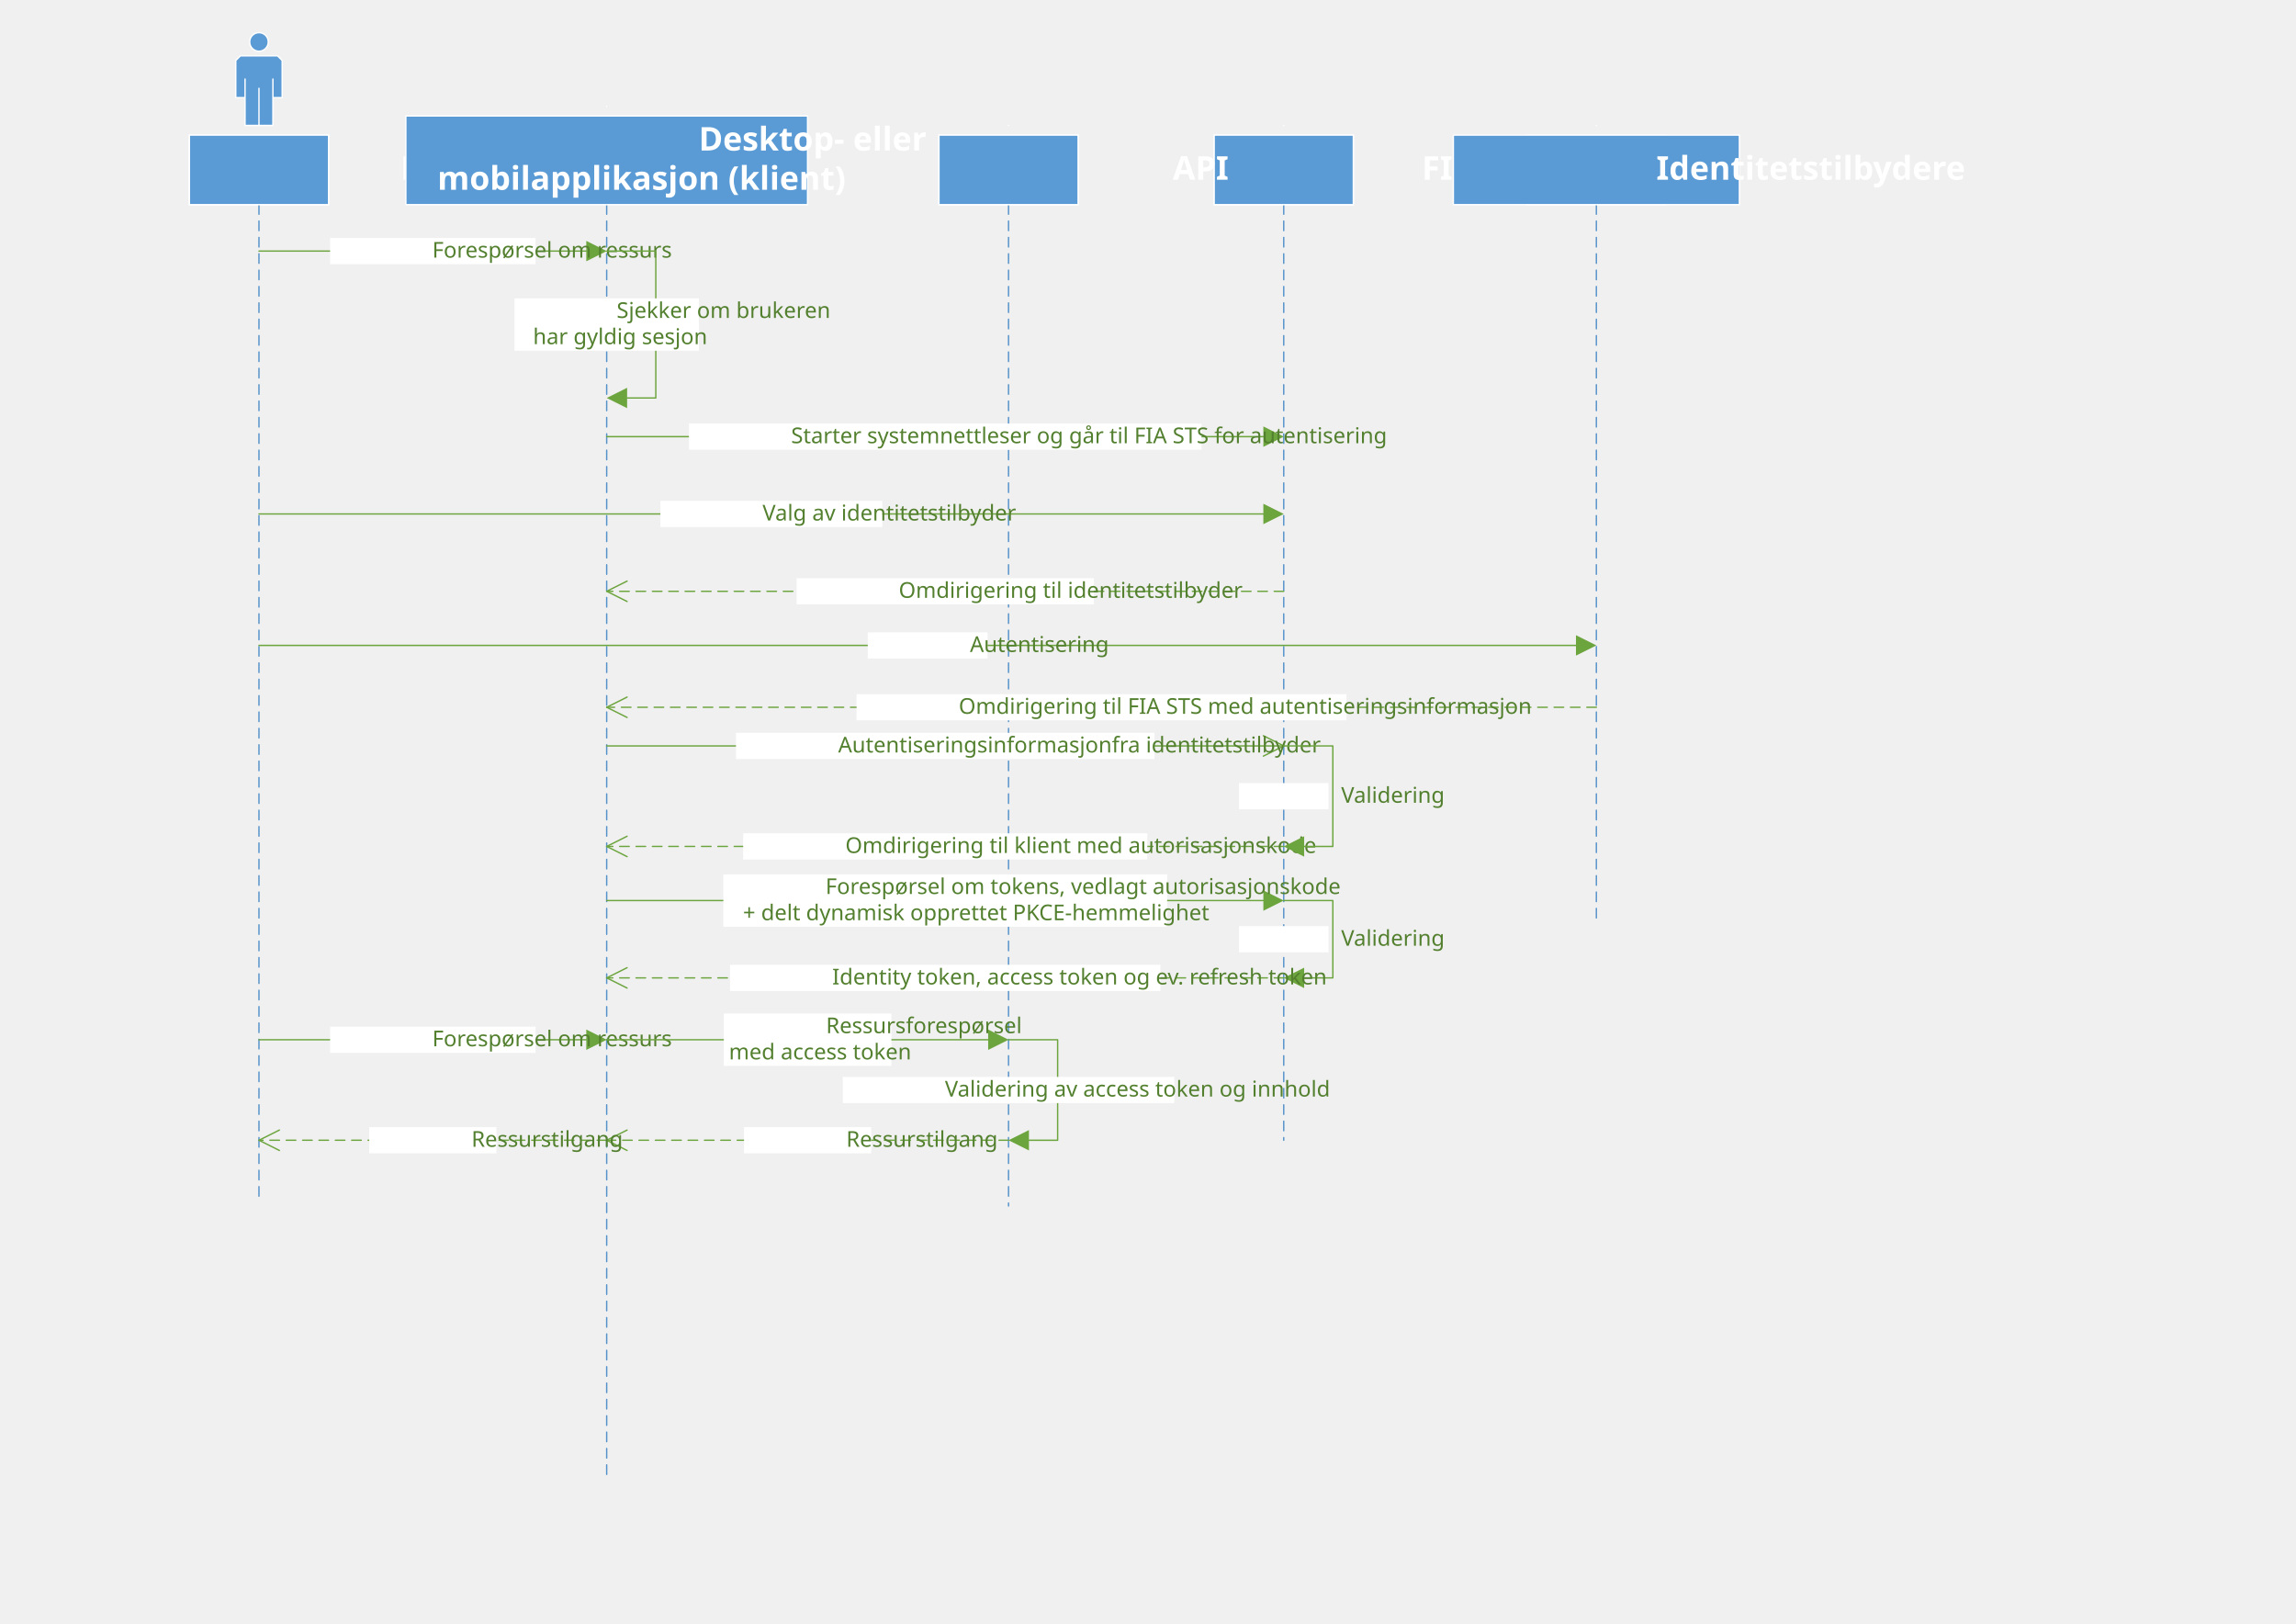
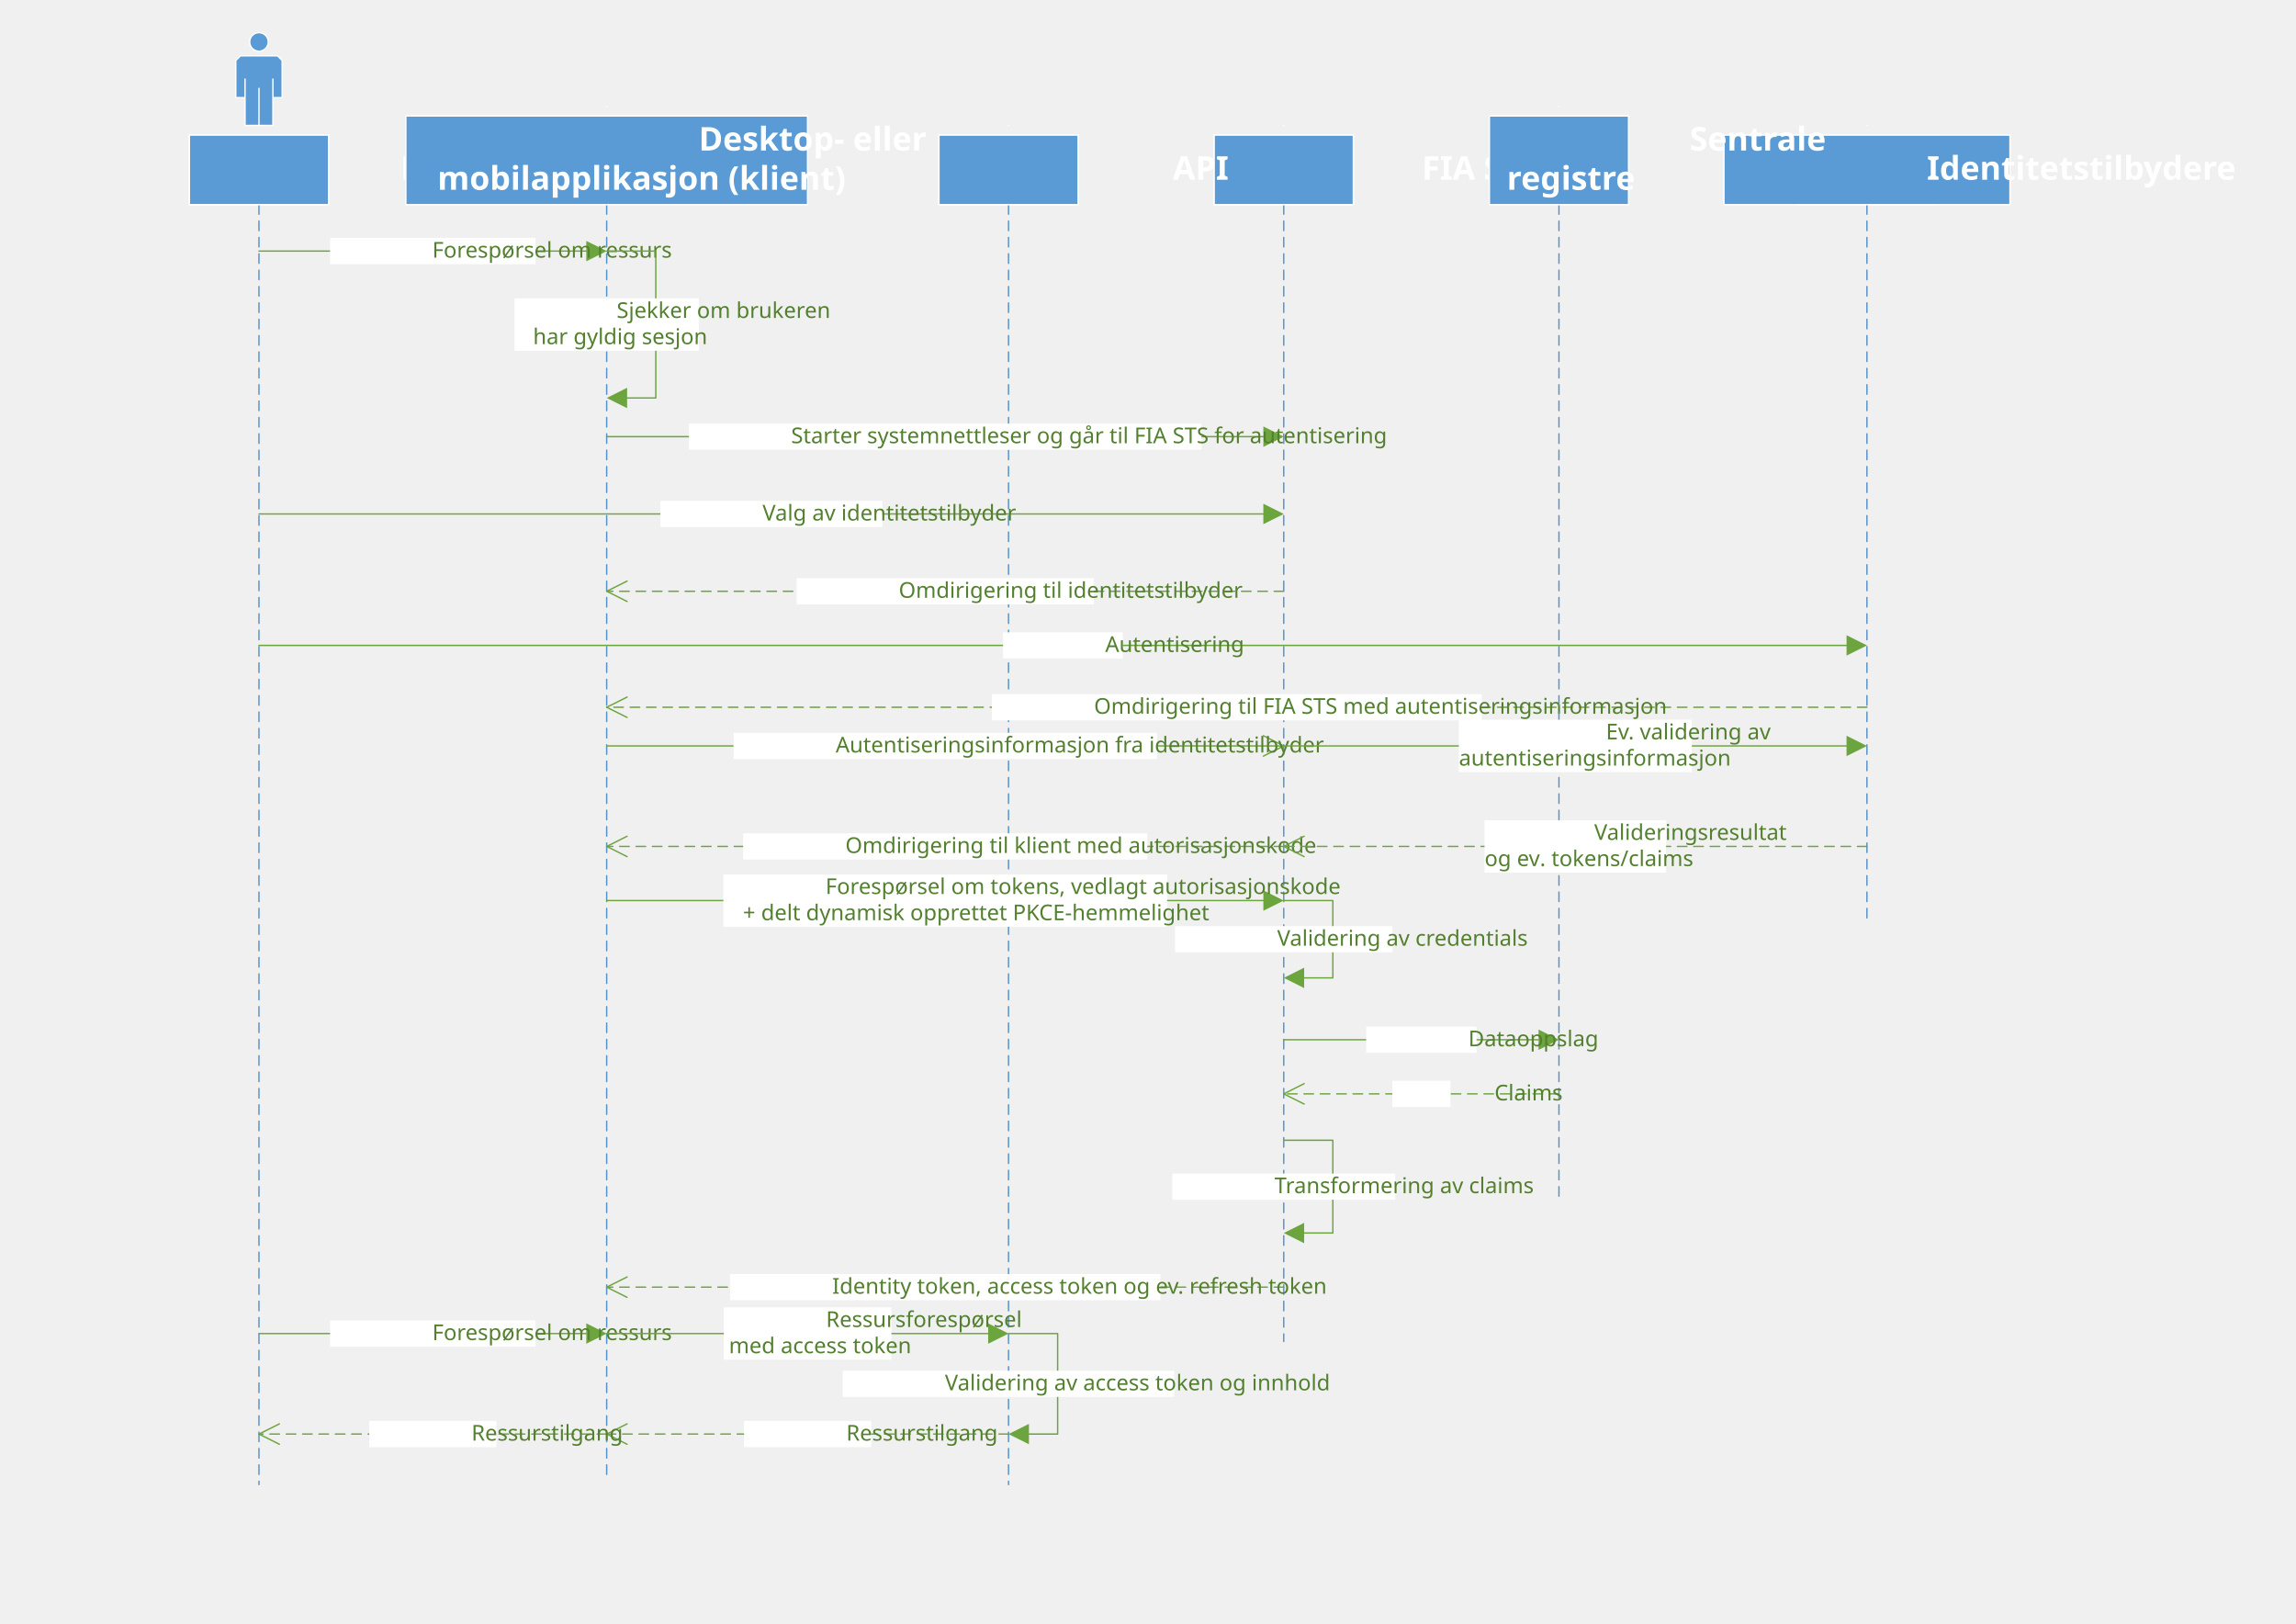
- <svg xmlns="http://www.w3.org/2000/svg" xmlns:ns1="http://schemas.microsoft.com/visio/2003/SVGExtensions/" xmlns:xlink="http://www.w3.org/1999/xlink" width="11.693in" height="8.268in" viewBox="0 0 841.89 595.276" xml:space="preserve" color-interpolation-filters="sRGB" class="st12">
+ <svg xmlns="http://www.w3.org/2000/svg" xmlns:ns1="http://schemas.microsoft.com/visio/2003/SVGExtensions/" xmlns:xlink="http://www.w3.org/1999/xlink" width="11.693in" height="8.268in" viewBox="0 0 841.89 595.276" xml:space="preserve" color-interpolation-filters="sRGB" class="st11">
  <ns1:documentProperties ns1:langID="1033" ns1:metric="true" ns1:viewMarkup="false">
    <ns1:userDefs>
      <ns1:ud ns1:nameU="msvNoAutoConnect" ns1:prompt="" ns1:val="VT0(1):26" />
    </ns1:userDefs>
  </ns1:documentProperties>
  <style type="text/css">
	
		.st1 {fill:#5b9bd5;stroke:#ffffff;stroke-linecap:round;stroke-linejoin:round;stroke-width:0.5}
		.st2 {stroke:#5592c9;stroke-dasharray:3.5,2.5;stroke-linecap:round;stroke-linejoin:round;stroke-width:0.5}
		.st3 {fill:#ffffff;font-family:Calibri;font-size:1em;font-weight:bold}
		.st4 {font-size:1em}
		.st5 {marker-end:url(#mrkr4-59);stroke:#6ca43d;stroke-linecap:round;stroke-linejoin:round;stroke-width:0.5}
		.st6 {fill:#6ca43d;fill-opacity:1;stroke:#6ca43d;stroke-opacity:1;stroke-width:0.134}
		.st7 {fill:#ffffff;stroke:none;stroke-linecap:butt;stroke-width:7.2}
		.st8 {fill:#53802e;font-family:Calibri;font-size:0.667em}
		.st9 {marker-end:url(#mrkr3-95);stroke:#6ca43d;stroke-dasharray:3.5,2.5;stroke-linecap:round;stroke-linejoin:round;stroke-width:0.5}
- 		.st10 {fill:#ffffff;stroke:none;stroke-linecap:butt}
- 		.st11 {marker-end:url(#mrkr3-95);stroke:#6ca43d;stroke-linecap:round;stroke-linejoin:round;stroke-width:0.5}
- 		.st12 {fill:none;fill-rule:evenodd;font-size:12px;overflow:visible;stroke-linecap:square;stroke-miterlimit:3}
+ 		.st10 {marker-end:url(#mrkr3-95);stroke:#6ca43d;stroke-linecap:round;stroke-linejoin:round;stroke-width:0.5}
+ 		.st11 {fill:none;fill-rule:evenodd;font-size:12px;overflow:visible;stroke-linecap:square;stroke-miterlimit:3}
	
	</style>
  <defs id="Markers">
    <g id="lend4">
      <path d="M 2 1 L 0 0 L 2 -1 L 2 1 " style="stroke:none" />
    </g>
    <marker id="mrkr4-59" class="st6" ns1:arrowType="4" ns1:arrowSize="3" ns1:setback="14.96" refX="-14.96" orient="auto" markerUnits="strokeWidth" overflow="visible">
      <use xlink:href="#lend4" transform="scale(-7.48,-7.48) " />
    </marker>
    <g id="lend3">
      <path d="M 2 1 L 0 0 L 2 -1 " style="stroke-linecap:round;stroke-linejoin:round;fill:none" />
    </g>
    <marker id="mrkr3-95" class="st6" ns1:arrowType="3" ns1:arrowSize="3" orient="auto" markerUnits="strokeWidth" overflow="visible">
      <use xlink:href="#lend3" transform="scale(-7.48,-7.48) " />
    </marker>
  </defs>
  <g ns1:mID="0" ns1:index="1" ns1:groupContext="foregroundPage">
    <ns1:userDefs>
      <ns1:ud ns1:nameU="msvThemeOrder" ns1:val="VT0(0):26" />
    </ns1:userDefs>
    <ns1:pageProperties ns1:drawingScale="0.0393701" ns1:pageScale="0.0393701" ns1:drawingUnits="24" ns1:shadowOffsetX="8.50394" ns1:shadowOffsetY="-8.50394" />
    <ns1:layer ns1:name="Connector" ns1:index="0" />
    <g id="group59-1" transform="translate(69.4488,-520.243)" ns1:mID="59" ns1:groupContext="group">
      <ns1:userDefs>
        <ns1:ud ns1:nameU="visVersion" ns1:prompt="" ns1:val="VT0(15):26" />
        <ns1:ud ns1:nameU="ShowActor" ns1:prompt="" ns1:val="VT0(1):5" />
        <ns1:ud ns1:nameU="ShowDestruction" ns1:prompt="" ns1:val="VT0(0):5" />
      </ns1:userDefs>
      <g id="shape60-2" ns1:mID="60" ns1:groupContext="shape">
        <rect x="0" y="569.764" width="51.024" height="25.512" class="st1" />
      </g>
      <g id="shape61-4" ns1:mID="61" ns1:groupContext="shape" transform="translate(17.0079,-29.0551)">
        <path d="M3.4 595.28 L3.4 578.27 L3.4 585.07 L0 585.07 L0 571.46 L1.7 569.76 L15.31 569.76 L17.01 571.46 L17.01 585.07         L13.61 585.07 L13.61 578.27 L13.61 595.28 L8.5 595.28 L8.5 581.67 L8.5 595.28 L3.4 595.28 ZM11.91 564.66         A3.402 3.402 -180 1 0 5.1 564.66 A3.402 3.402 -180 1 0 11.91 564.66 Z" class="st1" />
      </g>
-       <g id="shape62-6" ns1:mID="62" ns1:groupContext="shape" transform="translate(17.0079,381.584)">
+       <g id="shape62-6" ns1:mID="62" ns1:groupContext="shape" transform="translate(17.0079,486.835)">
				</g>
      <g id="shape63-8" ns1:mID="63" ns1:groupContext="shape" transform="translate(620.787,595.276) rotate(90)">
-         <path d="M0 595.28 L363.97 595.28" class="st2" />
+         <path d="M0 595.28 L469.22 595.28" class="st2" />
      </g>
      <g id="shape59-11" ns1:mID="59" ns1:groupContext="groupContent">
        <ns1:textBlock ns1:margins="rect(4,4,4,4)" ns1:tabSpace="42.5197" />
        <ns1:textRect cx="25.512" cy="582.52" width="51.03" height="25.512" />
        <rect x="0" y="569.764" width="51.024" height="25.512" class="st1" />
        <text x="8.76" y="586.12" class="st3" ns1:langID="1044">
          <ns1:paragraph ns1:horizAlign="1" />
          <ns1:tabList />Bruker</text>
      </g>
    </g>
    <g id="group64-14" transform="translate(148.819,-520.243)" ns1:mID="64" ns1:groupContext="group">
      <ns1:userDefs>
        <ns1:ud ns1:nameU="visVersion" ns1:prompt="" ns1:val="VT0(15):26" />
        <ns1:ud ns1:nameU="ShowActor" ns1:prompt="" ns1:val="VT0(0):5" />
        <ns1:ud ns1:nameU="ShowDestruction" ns1:prompt="" ns1:val="VT0(0):5" />
      </ns1:userDefs>
      <g id="shape65-15" ns1:mID="65" ns1:groupContext="shape" transform="translate(48.133,-3.50057)">
        <rect x="0" y="569.764" width="51.024" height="25.512" class="st1" />
      </g>
      <g id="shape66-17" ns1:mID="66" ns1:groupContext="shape" transform="translate(65.1409,-36.0563)">
        <path d="M8.5 595.28 a0 0 0 1 1 0 0 a0 0 0 1 1 0 0 Z" class="st1" />
      </g>
      <g id="shape67-19" ns1:mID="67" ns1:groupContext="shape" transform="translate(49.0966,487.941)">
				</g>
      <g id="shape68-21" ns1:mID="68" ns1:groupContext="shape" transform="translate(668.92,595.276) rotate(90)">
        <path d="M0 595.28 L467.83 595.28" class="st2" />
      </g>
      <g id="shape64-24" ns1:mID="64" ns1:groupContext="groupContent">
        <ns1:textBlock ns1:margins="rect(4,4,4,4)" ns1:tabSpace="42.5197" />
        <ns1:textRect cx="73.645" cy="579.019" width="147.29" height="32.513" />
        <rect x="0" y="562.763" width="147.29" height="32.513" class="st1" />
        <text x="38.73" y="575.42" class="st3" ns1:langID="1044">
          <ns1:paragraph ns1:horizAlign="1" />
          <ns1:tabList />Desktop- eller <tspan x="11.57" dy="1.2em" class="st4">mobilapplikasjon </tspan>(klient)</text>
      </g>
    </g>
    <g id="group69-28" transform="translate(445.211,-520.243)" ns1:mID="69" ns1:groupContext="group">
      <ns1:userDefs>
        <ns1:ud ns1:nameU="visVersion" ns1:prompt="" ns1:val="VT0(15):26" />
        <ns1:ud ns1:nameU="ShowActor" ns1:prompt="" ns1:val="VT0(0):5" />
        <ns1:ud ns1:nameU="ShowDestruction" ns1:prompt="" ns1:val="VT0(0):5" />
      </ns1:userDefs>
      <g id="shape70-29" ns1:mID="70" ns1:groupContext="shape">
        <rect x="0" y="569.764" width="51.024" height="25.512" class="st1" />
      </g>
      <g id="shape71-31" ns1:mID="71" ns1:groupContext="shape" transform="translate(17.0079,-29.0551)">
        <path d="M8.5 595.28 a0 0 0 1 1 0 0 a0 0 0 1 1 0 0 Z" class="st1" />
      </g>
-       <g id="shape72-33" ns1:mID="72" ns1:groupContext="shape" transform="translate(17.0079,360.607)">
+       <g id="shape72-33" ns1:mID="72" ns1:groupContext="shape" transform="translate(17.0079,434.394)">
				</g>
      <g id="shape73-35" ns1:mID="73" ns1:groupContext="shape" transform="translate(620.787,595.276) rotate(90)">
-         <path d="M0 595.28 L342.99 595.28" class="st2" />
+         <path d="M0 595.28 L416.78 595.28" class="st2" />
      </g>
      <g id="shape69-38" ns1:mID="69" ns1:groupContext="groupContent">
        <ns1:textBlock ns1:margins="rect(4,4,4,4)" ns1:tabSpace="42.5197" />
        <ns1:textRect cx="25.512" cy="582.52" width="51.03" height="25.512" />
        <rect x="0" y="569.764" width="51.024" height="25.512" class="st1" />
        <text x="7.52" y="586.12" class="st3" ns1:langID="1044">
          <ns1:paragraph ns1:horizAlign="1" />
          <ns1:tabList />FIA STS</text>
      </g>
    </g>
-     <g id="group74-41" transform="translate(532.913,-520.243)" ns1:mID="74" ns1:groupContext="group">
+     <g id="group74-41" transform="translate(632.126,-520.243)" ns1:mID="74" ns1:groupContext="group">
      <ns1:userDefs>
        <ns1:ud ns1:nameU="visVersion" ns1:prompt="" ns1:val="VT0(15):26" />
        <ns1:ud ns1:nameU="ShowActor" ns1:prompt="" ns1:val="VT0(0):5" />
        <ns1:ud ns1:nameU="ShowDestruction" ns1:prompt="" ns1:val="VT0(0):5" />
      </ns1:userDefs>
-       <g id="shape75-42" ns1:mID="75" ns1:groupContext="shape" transform="translate(26.9291,1.13687E-013)">
+       <g id="shape75-42" ns1:mID="75" ns1:groupContext="shape" transform="translate(26.9291,0)">
        <rect x="0" y="569.764" width="51.024" height="25.512" class="st1" />
      </g>
      <g id="shape76-44" ns1:mID="76" ns1:groupContext="shape" transform="translate(43.937,-29.0551)">
        <path d="M8.5 595.28 a0 0 0 1 1 0 0 a0 0 0 1 1 0 0 Z" class="st1" />
      </g>
      <g id="shape77-46" ns1:mID="77" ns1:groupContext="shape" transform="translate(34.9606,280.103)">
				</g>
      <g id="shape78-48" ns1:mID="78" ns1:groupContext="shape" transform="translate(647.717,595.276) rotate(90)">
        <path d="M0 595.28 L262.49 595.28" class="st2" />
      </g>
      <g id="shape74-51" ns1:mID="74" ns1:groupContext="groupContent">
        <ns1:textBlock ns1:margins="rect(4,4,4,4)" ns1:tabSpace="42.5197" />
        <ns1:textRect cx="52.441" cy="582.52" width="104.89" height="25.512" />
        <rect x="0" y="569.764" width="104.882" height="25.512" class="st1" />
        <text x="5.77" y="586.12" class="st3" ns1:langID="1044">
          <ns1:paragraph ns1:horizAlign="1" />
          <ns1:tabList />Identitetstilbydere</text>
      </g>
    </g>
    <g id="shape79-54" ns1:mID="79" ns1:groupContext="shape" ns1:layerMember="0" transform="translate(94.9606,-496.148)">
      <ns1:userDefs>
        <ns1:ud ns1:nameU="IsReturn" ns1:prompt="" ns1:val="VT0(0):5" />
        <ns1:ud ns1:nameU="IsAsync" ns1:prompt="" ns1:val="VT0(0):26" />
        <ns1:ud ns1:nameU="IsSelfMessage" ns1:prompt="" ns1:val="VT0(0):5" />
        <ns1:ud ns1:nameU="visVersion" ns1:prompt="" ns1:val="VT0(15):26" />
      </ns1:userDefs>
      <ns1:textBlock ns1:margins="rect(4,4,4,4)" ns1:tabSpace="42.5197" />
      <ns1:textRect cx="63.752" cy="588.189" width="85.16" height="17.604" />
      <path d="M0 588.19 L120.02 588.19" class="st5" />
      <rect ns1:rectContext="textBkgnd" x="26.082" y="583.389" width="75.34" height="9.6" class="st7" />
      <text x="26.08" y="590.59" class="st8" ns1:langID="1044">
        <ns1:paragraph ns1:horizAlign="1" />
        <ns1:tabList />Forespørsel om ressurs</text>
    </g>
    <g id="group80-62" transform="translate(344.298,-520.243)" ns1:mID="80" ns1:groupContext="group">
      <ns1:userDefs>
        <ns1:ud ns1:nameU="visVersion" ns1:prompt="" ns1:val="VT0(15):26" />
        <ns1:ud ns1:nameU="ShowActor" ns1:prompt="" ns1:val="VT0(0):5" />
        <ns1:ud ns1:nameU="ShowDestruction" ns1:prompt="" ns1:val="VT0(0):5" />
      </ns1:userDefs>
      <g id="shape81-63" ns1:mID="81" ns1:groupContext="shape">
        <rect x="0" y="569.764" width="51.024" height="25.512" class="st1" />
      </g>
      <g id="shape82-65" ns1:mID="82" ns1:groupContext="shape" transform="translate(17.0079,-29.0551)">
        <path d="M8.5 595.28 a0 0 0 1 1 0 0 a0 0 0 1 1 0 0 Z" class="st1" />
      </g>
-       <g id="shape83-67" ns1:mID="83" ns1:groupContext="shape" transform="translate(17.0079,384.702)">
+       <g id="shape83-67" ns1:mID="83" ns1:groupContext="shape" transform="translate(17.0079,486.835)">
				</g>
      <g id="shape84-69" ns1:mID="84" ns1:groupContext="shape" transform="translate(620.787,595.276) rotate(90)">
-         <path d="M0 595.28 L367.09 595.28" class="st2" />
+         <path d="M0 595.28 L469.22 595.28" class="st2" />
      </g>
      <g id="shape80-72" ns1:mID="80" ns1:groupContext="groupContent">
        <ns1:textBlock ns1:margins="rect(4,4,4,4)" ns1:tabSpace="42.5197" />
        <ns1:textRect cx="25.512" cy="582.52" width="51.03" height="25.512" />
        <rect x="0" y="569.764" width="51.024" height="25.512" class="st1" />
        <text x="17.08" y="586.12" class="st3" ns1:langID="1044">
          <ns1:paragraph ns1:horizAlign="1" />
          <ns1:tabList />API</text>
      </g>
    </g>
    <g id="shape85-75" ns1:mID="85" ns1:groupContext="shape" ns1:layerMember="0" transform="translate(215.377,-503.235)">
      <ns1:userDefs>
        <ns1:ud ns1:nameU="IsReturn" ns1:prompt="" ns1:val="VT0(0):5" />
        <ns1:ud ns1:nameU="IsAsync" ns1:prompt="" ns1:val="VT0(0):26" />
        <ns1:ud ns1:nameU="IsSelfMessage" ns1:prompt="" ns1:val="VT0(1):5" />
        <ns1:ud ns1:nameU="visVersion" ns1:prompt="" ns1:val="VT0(15):26" />
      </ns1:userDefs>
      <ns1:textBlock ns1:margins="rect(4,4,4,4)" ns1:tabSpace="42.5197" />
      <ns1:textRect cx="7.087" cy="622.205" width="77.44" height="27.203" />
      <path d="M7.09 595.28 L25.09 595.28 L25.09 649.13 L14.57 649.13" class="st5" />
      <rect ns1:rectContext="textBkgnd" x="-26.726" y="612.605" width="67.625" height="19.2" class="st7" />
      <text x="-26.73" y="619.8" class="st8" ns1:langID="1044">
        <ns1:paragraph ns1:horizAlign="1" />
        <ns1:tabList />Sjekker om brukeren<ns1:newlineChar />
        <tspan x="-19.93" dy="1.2em" class="st4">har gyldig sesjon</tspan>
      </text>
    </g>
    <g id="shape87-83" ns1:mID="87" ns1:groupContext="shape" ns1:layerMember="0" transform="translate(94.9606,-399.771)">
      <ns1:userDefs>
        <ns1:ud ns1:nameU="IsReturn" ns1:prompt="" ns1:val="VT0(0):5" />
        <ns1:ud ns1:nameU="IsAsync" ns1:prompt="" ns1:val="VT0(0):26" />
        <ns1:ud ns1:nameU="IsSelfMessage" ns1:prompt="" ns1:val="VT0(0):5" />
        <ns1:ud ns1:nameU="visVersion" ns1:prompt="" ns1:val="VT0(15):26" />
      </ns1:userDefs>
      <ns1:textBlock ns1:margins="rect(4,4,4,4)" ns1:tabSpace="42.5197" />
      <ns1:textRect cx="187.881" cy="588.189" width="91.21" height="17.604" />
      <path d="M0 588.19 L368.28 588.19" class="st5" />
      <rect ns1:rectContext="textBkgnd" x="147.187" y="583.389" width="81.389" height="9.6" class="st7" />
      <text x="147.19" y="590.59" class="st8" ns1:langID="1044">
        <ns1:paragraph ns1:horizAlign="1" />
        <ns1:tabList />Valg av identitetstilbyder</text>
    </g>
-     <g id="shape88-90" ns1:mID="88" ns1:groupContext="shape" ns1:layerMember="0" transform="translate(470.723,-371.424)">
-       <ns1:userDefs>
-         <ns1:ud ns1:nameU="IsReturn" ns1:prompt="" ns1:val="VT0(1):5" />
-         <ns1:ud ns1:nameU="IsAsync" ns1:prompt="" ns1:val="VT0(0):26" />
-         <ns1:ud ns1:nameU="IsSelfMessage" ns1:prompt="" ns1:val="VT0(0):5" />
-         <ns1:ud ns1:nameU="visVersion" ns1:prompt="" ns1:val="VT0(15):26" />
-       </ns1:userDefs>
-       <ns1:textBlock ns1:margins="rect(4,4,4,4)" ns1:tabSpace="42.5197" />
-       <ns1:textRect cx="-124.13" cy="588.189" width="118.83" height="17.604" />
-       <path d="M0 588.19 L-248.26 588.19" class="st9" />
-       <rect ns1:rectContext="textBkgnd" x="-178.636" y="583.389" width="109.013" height="9.6" class="st10" />
-       <text x="-178.64" y="590.59" class="st8" ns1:langID="1044">
+     <g id="shape88-90" ns1:mID="88" ns1:groupContext="shape" ns1:layerMember="0" transform="translate(470.723,-385.597)">
+       <ns1:userDefs>
+         <ns1:ud ns1:nameU="IsReturn" ns1:prompt="" ns1:val="VT0(1):5" />
+         <ns1:ud ns1:nameU="IsAsync" ns1:prompt="" ns1:val="VT0(0):26" />
+         <ns1:ud ns1:nameU="IsSelfMessage" ns1:prompt="" ns1:val="VT0(0):5" />
+         <ns1:ud ns1:nameU="visVersion" ns1:prompt="" ns1:val="VT0(15):26" />
+       </ns1:userDefs>
+       <ns1:textBlock ns1:margins="rect(4,4,4,4)" ns1:tabSpace="42.5197" />
+       <ns1:textRect cx="-124.13" cy="602.362" width="118.83" height="17.604" />
+       <path d="M0 602.36 L-248.26 602.36" class="st9" />
+       <rect ns1:rectContext="textBkgnd" x="-178.636" y="597.562" width="109.013" height="9.6" class="st7" />
+       <text x="-178.64" y="604.76" class="st8" ns1:langID="1044">
        <ns1:paragraph ns1:horizAlign="1" />
        <ns1:tabList />Omdirigering til identitetstilbyder</text>
    </g>
    <g id="shape89-98" ns1:mID="89" ns1:groupContext="shape" ns1:layerMember="0" transform="translate(94.9606,-351.582)">
      <ns1:userDefs>
        <ns1:ud ns1:nameU="IsReturn" ns1:prompt="" ns1:val="VT0(0):5" />
        <ns1:ud ns1:nameU="IsAsync" ns1:prompt="" ns1:val="VT0(0):26" />
        <ns1:ud ns1:nameU="IsSelfMessage" ns1:prompt="" ns1:val="VT0(0):5" />
        <ns1:ud ns1:nameU="visVersion" ns1:prompt="" ns1:val="VT0(15):26" />
      </ns1:userDefs>
      <ns1:textBlock ns1:margins="rect(4,4,4,4)" ns1:tabSpace="42.5197" />
-       <ns1:textRect cx="245.197" cy="588.189" width="53.73" height="17.604" />
-       <path d="M0 588.19 L482.91 588.19" class="st5" />
-       <rect ns1:rectContext="textBkgnd" x="223.24" y="583.389" width="43.913" height="9.6" class="st7" />
-       <text x="223.24" y="590.59" class="st8" ns1:langID="1044">
+       <ns1:textRect cx="294.803" cy="588.189" width="53.73" height="17.604" />
+       <path d="M0 588.19 L582.13 588.19" class="st5" />
+       <rect ns1:rectContext="textBkgnd" x="272.847" y="583.389" width="43.913" height="9.6" class="st7" />
+       <text x="272.85" y="590.59" class="st8" ns1:langID="1044">
        <ns1:paragraph ns1:horizAlign="1" />
        <ns1:tabList />Autentisering</text>
    </g>
-     <g id="shape90-105" ns1:mID="90" ns1:groupContext="shape" ns1:layerMember="0" transform="translate(585.354,-328.904)">
-       <ns1:userDefs>
-         <ns1:ud ns1:nameU="IsReturn" ns1:prompt="" ns1:val="VT0(1):5" />
-         <ns1:ud ns1:nameU="IsAsync" ns1:prompt="" ns1:val="VT0(0):26" />
-         <ns1:ud ns1:nameU="IsSelfMessage" ns1:prompt="" ns1:val="VT0(0):5" />
-         <ns1:ud ns1:nameU="visVersion" ns1:prompt="" ns1:val="VT0(15):26" />
-       </ns1:userDefs>
-       <ns1:textBlock ns1:margins="rect(4,4,4,4)" ns1:tabSpace="42.5197" />
-       <ns1:textRect cx="-181.445" cy="588.189" width="189.47" height="17.604" />
-       <path d="M0 588.19 L-362.89 588.19" class="st9" />
-       <rect ns1:rectContext="textBkgnd" x="-271.27" y="583.389" width="179.65" height="9.6" class="st7" />
-       <text x="-271.27" y="590.59" class="st8" ns1:langID="1044">
+     <g id="shape90-105" ns1:mID="90" ns1:groupContext="shape" ns1:layerMember="0" transform="translate(684.567,-343.078)">
+       <ns1:userDefs>
+         <ns1:ud ns1:nameU="IsReturn" ns1:prompt="" ns1:val="VT0(1):5" />
+         <ns1:ud ns1:nameU="IsAsync" ns1:prompt="" ns1:val="VT0(0):26" />
+         <ns1:ud ns1:nameU="IsSelfMessage" ns1:prompt="" ns1:val="VT0(0):5" />
+         <ns1:ud ns1:nameU="visVersion" ns1:prompt="" ns1:val="VT0(15):26" />
+       </ns1:userDefs>
+       <ns1:textBlock ns1:margins="rect(4,4,4,4)" ns1:tabSpace="42.5197" />
+       <ns1:textRect cx="-231.052" cy="602.362" width="189.47" height="17.604" />
+       <path d="M0 602.36 L-462.1 602.36" class="st9" />
+       <rect ns1:rectContext="textBkgnd" x="-320.877" y="597.562" width="179.65" height="9.6" class="st7" />
+       <text x="-320.88" y="604.76" class="st8" ns1:langID="1044">
        <ns1:paragraph ns1:horizAlign="1" />
        <ns1:tabList />Omdirigering til FIA STS med autentiseringsinformasjon</text>
    </g>
    <g id="shape91-112" ns1:mID="91" ns1:groupContext="shape" ns1:layerMember="0" transform="translate(222.464,-314.731)">
      <ns1:userDefs>
        <ns1:ud ns1:nameU="IsReturn" ns1:prompt="" ns1:val="VT0(0):5" />
        <ns1:ud ns1:nameU="IsAsync" ns1:prompt="" ns1:val="VT0(1):26" />
        <ns1:ud ns1:nameU="IsSelfMessage" ns1:prompt="" ns1:val="VT0(0):5" />
        <ns1:ud ns1:nameU="visVersion" ns1:prompt="" ns1:val="VT0(15):26" />
      </ns1:userDefs>
      <ns1:textBlock ns1:margins="rect(4,4,4,4)" ns1:tabSpace="42.5197" />
-       <ns1:textRect cx="124.13" cy="588.189" width="163.26" height="17.604" />
-       <path d="M0 588.19 L248.26 588.19" class="st11" />
-       <rect ns1:rectContext="textBkgnd" x="47.408" y="583.389" width="153.443" height="9.6" class="st7" />
-       <text x="47.41" y="590.59" class="st8" ns1:langID="1044">
-         <ns1:paragraph ns1:horizAlign="1" />
-         <ns1:tabList />Autentiseringsinformasjonfra identitetstilbyder</text>
+       <ns1:textRect cx="124.13" cy="588.189" width="165.07" height="17.604" />
+       <path d="M0 588.19 L248.26 588.19" class="st10" />
+       <rect ns1:rectContext="textBkgnd" x="46.504" y="583.389" width="155.252" height="9.6" class="st7" />
+       <text x="46.5" y="590.59" class="st8" ns1:langID="1044">
+         <ns1:paragraph ns1:horizAlign="1" />
+         <ns1:tabList />Autentiseringsinformasjon fra identitetstilbyder</text>
    </g>
    <g id="shape94-119" ns1:mID="94" ns1:groupContext="shape" ns1:layerMember="0" transform="translate(470.723,-277.881)">
      <ns1:userDefs>
        <ns1:ud ns1:nameU="IsReturn" ns1:prompt="" ns1:val="VT0(1):5" />
        <ns1:ud ns1:nameU="IsAsync" ns1:prompt="" ns1:val="VT0(0):26" />
        <ns1:ud ns1:nameU="IsSelfMessage" ns1:prompt="" ns1:val="VT0(0):5" />
        <ns1:ud ns1:nameU="visVersion" ns1:prompt="" ns1:val="VT0(15):26" />
      </ns1:userDefs>
      <ns1:textBlock ns1:margins="rect(4,4,4,4)" ns1:tabSpace="42.5197" />
      <ns1:textRect cx="-124.13" cy="588.189" width="157.99" height="17.604" />
      <path d="M0 588.19 L-248.26 588.19" class="st9" />
      <rect ns1:rectContext="textBkgnd" x="-198.216" y="583.389" width="148.174" height="9.6" class="st7" />
      <text x="-198.22" y="590.59" class="st8" ns1:langID="1044">
        <ns1:paragraph ns1:horizAlign="1" />
        <ns1:tabList />Omdirigering til klient med autorisasjonskode</text>
    </g>
-     <g id="shape99-126" ns1:mID="99" ns1:groupContext="shape" ns1:layerMember="0" transform="translate(94.9606,-207.015)">
+     <g id="shape99-126" ns1:mID="99" ns1:groupContext="shape" ns1:layerMember="0" transform="translate(94.9606,-99.2981)">
      <ns1:userDefs>
        <ns1:ud ns1:nameU="IsReturn" ns1:prompt="" ns1:val="VT0(0):5" />
        <ns1:ud ns1:nameU="IsAsync" ns1:prompt="" ns1:val="VT0(0):26" />
        <ns1:ud ns1:nameU="IsSelfMessage" ns1:prompt="" ns1:val="VT0(0):5" />
        <ns1:ud ns1:nameU="visVersion" ns1:prompt="" ns1:val="VT0(15):26" />
      </ns1:userDefs>
      <ns1:textBlock ns1:margins="rect(4,4,4,4)" ns1:tabSpace="42.5197" />
      <ns1:textRect cx="63.752" cy="588.189" width="85.16" height="17.604" />
      <path d="M0 588.19 L120.02 588.19" class="st5" />
      <rect ns1:rectContext="textBkgnd" x="26.082" y="583.389" width="75.34" height="9.6" class="st7" />
      <text x="26.08" y="590.59" class="st8" ns1:langID="1044">
        <ns1:paragraph ns1:horizAlign="1" />
        <ns1:tabList />Forespørsel om ressurs</text>
    </g>
-     <g id="shape100-133" ns1:mID="100" ns1:groupContext="shape" ns1:layerMember="0" transform="translate(222.464,-207.015)">
+     <g id="shape100-133" ns1:mID="100" ns1:groupContext="shape" ns1:layerMember="0" transform="translate(222.464,-99.2981)">
      <ns1:userDefs>
        <ns1:ud ns1:nameU="IsReturn" ns1:prompt="" ns1:val="VT0(0):5" />
        <ns1:ud ns1:nameU="IsAsync" ns1:prompt="" ns1:val="VT0(0):26" />
        <ns1:ud ns1:nameU="IsSelfMessage" ns1:prompt="" ns1:val="VT0(0):5" />
        <ns1:ud ns1:nameU="visVersion" ns1:prompt="" ns1:val="VT0(15):26" />
      </ns1:userDefs>
      <ns1:textBlock ns1:margins="rect(4,4,4,4)" ns1:tabSpace="42.5197" />
      <ns1:textRect cx="73.673" cy="588.189" width="71.25" height="27.203" />
      <path d="M0 588.19 L139.87 588.19" class="st5" />
      <rect ns1:rectContext="textBkgnd" x="42.956" y="578.589" width="61.433" height="19.2" class="st7" />
      <text x="42.96" y="585.79" class="st8" ns1:langID="1044">
        <ns1:paragraph ns1:horizAlign="1" />
        <ns1:tabList />Ressursforespørsel<ns1:newlineChar />
        <tspan x="44.8" dy="1.2em" class="st4">med access token</tspan>
      </text>
    </g>
-     <g id="shape101-141" ns1:mID="101" ns1:groupContext="shape" ns1:layerMember="0" transform="translate(362.723,-214.101)">
+     <g id="shape101-141" ns1:mID="101" ns1:groupContext="shape" ns1:layerMember="0" transform="translate(362.723,-106.385)">
      <ns1:userDefs>
        <ns1:ud ns1:nameU="IsReturn" ns1:prompt="" ns1:val="VT0(0):5" />
        <ns1:ud ns1:nameU="IsAsync" ns1:prompt="" ns1:val="VT0(0):26" />
        <ns1:ud ns1:nameU="IsSelfMessage" ns1:prompt="" ns1:val="VT0(1):5" />
        <ns1:ud ns1:nameU="visVersion" ns1:prompt="" ns1:val="VT0(15):26" />
      </ns1:userDefs>
      <ns1:textBlock ns1:margins="rect(4,4,4,4)" ns1:tabSpace="42.5197" />
      <ns1:textRect cx="7.087" cy="613.701" width="131.37" height="17.604" />
      <path d="M7.09 595.28 L25.09 595.28 L25.09 632.13 L14.57 632.13" class="st5" />
      <rect ns1:rectContext="textBkgnd" x="-53.688" y="608.901" width="121.549" height="9.6" class="st7" />
      <text x="-53.69" y="616.1" class="st8" ns1:langID="1044">
        <ns1:paragraph ns1:horizAlign="1" />
        <ns1:tabList />Validering av access token og innhold</text>
    </g>
-     <g id="shape102-148" ns1:mID="102" ns1:groupContext="shape" ns1:layerMember="0" transform="translate(369.809,-170.164)">
+     <g id="shape102-148" ns1:mID="102" ns1:groupContext="shape" ns1:layerMember="0" transform="translate(369.809,-62.4477)">
      <ns1:userDefs>
        <ns1:ud ns1:nameU="IsReturn" ns1:prompt="" ns1:val="VT0(1):5" />
        <ns1:ud ns1:nameU="IsAsync" ns1:prompt="" ns1:val="VT0(0):26" />
        <ns1:ud ns1:nameU="IsSelfMessage" ns1:prompt="" ns1:val="VT0(0):5" />
        <ns1:ud ns1:nameU="visVersion" ns1:prompt="" ns1:val="VT0(15):26" />
      </ns1:userDefs>
      <ns1:textBlock ns1:margins="rect(4,4,4,4)" ns1:tabSpace="42.5197" />
      <ns1:textRect cx="-73.673" cy="588.189" width="56.44" height="17.604" />
      <path d="M0 588.19 L-147.35 588.19" class="st9" />
      <rect ns1:rectContext="textBkgnd" x="-96.983" y="583.389" width="46.62" height="9.6" class="st7" />
      <text x="-96.98" y="590.59" class="st8" ns1:langID="1044">
        <ns1:paragraph ns1:horizAlign="1" />
        <ns1:tabList />Ressurstilgang</text>
    </g>
-     <g id="shape103-155" ns1:mID="103" ns1:groupContext="shape" ns1:layerMember="0" transform="translate(222.464,-184.337)">
-       <ns1:userDefs>
-         <ns1:ud ns1:nameU="IsReturn" ns1:prompt="" ns1:val="VT0(1):5" />
-         <ns1:ud ns1:nameU="IsAsync" ns1:prompt="" ns1:val="VT0(0):26" />
-         <ns1:ud ns1:nameU="IsSelfMessage" ns1:prompt="" ns1:val="VT0(0):5" />
-         <ns1:ud ns1:nameU="visVersion" ns1:prompt="" ns1:val="VT0(15):26" />
-       </ns1:userDefs>
-       <ns1:textBlock ns1:margins="rect(4,4,4,4)" ns1:tabSpace="42.5197" />
-       <ns1:textRect cx="-63.752" cy="602.362" width="56.44" height="17.604" />
-       <path d="M0 602.36 L-127.5 602.36" class="st9" />
-       <rect ns1:rectContext="textBkgnd" x="-87.062" y="597.562" width="46.62" height="9.6" class="st7" />
-       <text x="-87.06" y="604.76" class="st8" ns1:langID="1044">
+     <g id="shape103-155" ns1:mID="103" ns1:groupContext="shape" ns1:layerMember="0" transform="translate(222.464,-62.4477)">
+       <ns1:userDefs>
+         <ns1:ud ns1:nameU="IsReturn" ns1:prompt="" ns1:val="VT0(1):5" />
+         <ns1:ud ns1:nameU="IsAsync" ns1:prompt="" ns1:val="VT0(0):26" />
+         <ns1:ud ns1:nameU="IsSelfMessage" ns1:prompt="" ns1:val="VT0(0):5" />
+         <ns1:ud ns1:nameU="visVersion" ns1:prompt="" ns1:val="VT0(15):26" />
+       </ns1:userDefs>
+       <ns1:textBlock ns1:margins="rect(4,4,4,4)" ns1:tabSpace="42.5197" />
+       <ns1:textRect cx="-63.752" cy="588.189" width="56.44" height="17.604" />
+       <path d="M0 588.19 L-127.5 588.19" class="st9" />
+       <rect ns1:rectContext="textBkgnd" x="-87.062" y="583.389" width="46.62" height="9.6" class="st7" />
+       <text x="-87.06" y="590.59" class="st8" ns1:langID="1044">
        <ns1:paragraph ns1:horizAlign="1" />
        <ns1:tabList />Ressurstilgang</text>
    </g>
-     <g id="shape105-162" ns1:mID="105" ns1:groupContext="shape" ns1:layerMember="0" transform="translate(463.636,-321.818)">
-       <ns1:userDefs>
-         <ns1:ud ns1:nameU="IsReturn" ns1:prompt="" ns1:val="VT0(0):5" />
-         <ns1:ud ns1:nameU="IsAsync" ns1:prompt="" ns1:val="VT0(0):26" />
-         <ns1:ud ns1:nameU="IsSelfMessage" ns1:prompt="" ns1:val="VT0(1):5" />
-         <ns1:ud ns1:nameU="visVersion" ns1:prompt="" ns1:val="VT0(15):26" />
-       </ns1:userDefs>
-       <ns1:textBlock ns1:margins="rect(4,4,4,4)" ns1:tabSpace="42.5197" />
-       <ns1:textRect cx="7.087" cy="613.701" width="42.64" height="17.604" />
-       <path d="M7.09 595.28 L25.09 595.28 L25.09 632.13 L14.57 632.13" class="st5" />
-       <rect ns1:rectContext="textBkgnd" x="-9.323" y="608.901" width="32.82" height="9.6" class="st7" />
-       <text x="-9.32" y="616.1" class="st8" ns1:langID="1044">
-         <ns1:paragraph ns1:horizAlign="1" />
-         <ns1:tabList />Validering</text>
-     </g>
-     <g id="shape107-169" ns1:mID="107" ns1:groupContext="shape" ns1:layerMember="0" transform="translate(222.464,-428.117)">
+     <g id="shape107-162" ns1:mID="107" ns1:groupContext="shape" ns1:layerMember="0" transform="translate(222.464,-428.117)">
      <ns1:userDefs>
        <ns1:ud ns1:nameU="IsReturn" ns1:prompt="" ns1:val="VT0(0):5" />
        <ns1:ud ns1:nameU="IsAsync" ns1:prompt="" ns1:val="VT0(0):26" />
        <ns1:ud ns1:nameU="IsSelfMessage" ns1:prompt="" ns1:val="VT0(1):5" />
        <ns1:ud ns1:nameU="visVersion" ns1:prompt="" ns1:val="VT0(15):26" />
        <ns1:ud ns1:nameU="IsSelfMessage" ns1:prompt="" ns1:val="VT0(0):5" />
      </ns1:userDefs>
      <ns1:textBlock ns1:margins="rect(4,4,4,4)" ns1:tabSpace="42.5197" />
      <ns1:textRect cx="124.13" cy="588.189" width="197.76" height="17.604" />
      <path d="M0 588.19 L240.78 588.19" class="st5" />
      <rect ns1:rectContext="textBkgnd" x="30.16" y="583.389" width="187.939" height="9.6" class="st7" />
      <text x="30.16" y="590.59" class="st8" ns1:langID="1044">
        <ns1:paragraph ns1:horizAlign="1" />
        <ns1:tabList />Starter systemnettleser og går til FIA STS for autentisering</text>
    </g>
-     <g id="shape110-176" ns1:mID="110" ns1:groupContext="shape" ns1:layerMember="0" transform="translate(222.464,-258.038)">
+     <g id="shape110-169" ns1:mID="110" ns1:groupContext="shape" ns1:layerMember="0" transform="translate(222.464,-258.038)">
      <ns1:userDefs>
        <ns1:ud ns1:nameU="IsReturn" ns1:prompt="" ns1:val="VT0(0):5" />
        <ns1:ud ns1:nameU="IsAsync" ns1:prompt="" ns1:val="VT0(0):26" />
        <ns1:ud ns1:nameU="IsSelfMessage" ns1:prompt="" ns1:val="VT0(0):5" />
        <ns1:ud ns1:nameU="visVersion" ns1:prompt="" ns1:val="VT0(15):26" />
      </ns1:userDefs>
      <ns1:textBlock ns1:margins="rect(4,4,4,4)" ns1:tabSpace="42.5197" />
      <ns1:textRect cx="124.13" cy="588.189" width="172.53" height="27.203" />
      <path d="M0 588.19 L240.78 588.19" class="st5" />
      <rect ns1:rectContext="textBkgnd" x="42.773" y="578.589" width="162.714" height="19.2" class="st7" />
      <text x="42.77" y="585.79" class="st8" ns1:langID="1044">
        <ns1:paragraph ns1:horizAlign="1" />
        <ns1:tabList />Forespørsel om tokens, vedlagt autorisasjonskode<ns1:newlineChar />
        <tspan x="49.96" dy="1.2em" class="st4">+ </tspan>delt dynamisk opprettet PKCE-hemmelighet</text>
    </g>
-     <g id="shape112-184" ns1:mID="112" ns1:groupContext="shape" ns1:layerMember="0" transform="translate(463.636,-265.125)">
+     <g id="shape112-177" ns1:mID="112" ns1:groupContext="shape" ns1:layerMember="0" transform="translate(463.636,-265.125)">
      <ns1:userDefs>
        <ns1:ud ns1:nameU="IsReturn" ns1:prompt="" ns1:val="VT0(0):5" />
        <ns1:ud ns1:nameU="IsAsync" ns1:prompt="" ns1:val="VT0(0):26" />
        <ns1:ud ns1:nameU="IsSelfMessage" ns1:prompt="" ns1:val="VT0(1):5" />
        <ns1:ud ns1:nameU="visVersion" ns1:prompt="" ns1:val="VT0(15):26" />
      </ns1:userDefs>
      <ns1:textBlock ns1:margins="rect(4,4,4,4)" ns1:tabSpace="42.5197" />
-       <ns1:textRect cx="7.087" cy="609.449" width="42.64" height="17.604" />
+       <ns1:textRect cx="7.087" cy="609.449" width="89.55" height="17.604" />
      <path d="M7.09 595.28 L25.09 595.28 L25.09 623.62 L14.57 623.62" class="st5" />
-       <rect ns1:rectContext="textBkgnd" x="-9.323" y="604.649" width="32.82" height="9.6" class="st7" />
-       <text x="-9.32" y="611.85" class="st8" ns1:langID="1044">
-         <ns1:paragraph ns1:horizAlign="1" />
-         <ns1:tabList />Validering</text>
-     </g>
-     <g id="shape113-191" ns1:mID="113" ns1:groupContext="shape" ns1:layerMember="0" transform="translate(470.723,-229.692)">
+       <rect ns1:rectContext="textBkgnd" x="-32.78" y="604.649" width="79.733" height="9.6" class="st7" />
+       <text x="-32.78" y="611.85" class="st8" ns1:langID="1044">
+         <ns1:paragraph ns1:horizAlign="1" />
+         <ns1:tabList />Validering av credentials</text>
+     </g>
+     <g id="shape113-184" ns1:mID="113" ns1:groupContext="shape" ns1:layerMember="0" transform="translate(470.723,-116.306)">
      <ns1:userDefs>
        <ns1:ud ns1:nameU="IsReturn" ns1:prompt="" ns1:val="VT0(1):5" />
        <ns1:ud ns1:nameU="IsAsync" ns1:prompt="" ns1:val="VT0(0):26" />
        <ns1:ud ns1:nameU="IsSelfMessage" ns1:prompt="" ns1:val="VT0(0):5" />
        <ns1:ud ns1:nameU="visVersion" ns1:prompt="" ns1:val="VT0(15):26" />
      </ns1:userDefs>
      <ns1:textBlock ns1:margins="rect(4,4,4,4)" ns1:tabSpace="42.5197" />
      <ns1:textRect cx="-124.13" cy="588.189" width="167.59" height="17.604" />
      <path d="M0 588.19 L-248.26 588.19" class="st9" />
      <rect ns1:rectContext="textBkgnd" x="-203.017" y="583.389" width="157.776" height="9.6" class="st7" />
      <text x="-203.02" y="590.59" class="st8" ns1:langID="1044">
        <ns1:paragraph ns1:horizAlign="1" />
        <ns1:tabList />Identity token, access token og ev. refresh token</text>
    </g>
+     <g id="group114-191" transform="translate(546.124,-520.243)" ns1:mID="114" ns1:groupContext="group">
+       <ns1:userDefs>
+         <ns1:ud ns1:nameU="visVersion" ns1:prompt="" ns1:val="VT0(15):26" />
+         <ns1:ud ns1:nameU="ShowActor" ns1:prompt="" ns1:val="VT0(0):5" />
+         <ns1:ud ns1:nameU="ShowDestruction" ns1:prompt="" ns1:val="VT0(0):5" />
+       </ns1:userDefs>
+       <g id="shape115-192" ns1:mID="115" ns1:groupContext="shape" transform="translate(0,-3.50057)">
+         <rect x="0" y="569.764" width="51.024" height="25.512" class="st1" />
+       </g>
+       <g id="shape116-194" ns1:mID="116" ns1:groupContext="shape" transform="translate(17.0079,-36.0563)">
+         <path d="M8.5 595.28 a0 0 0 1 1 0 0 a0 0 0 1 1 0 0 Z" class="st1" />
+       </g>
+       <g id="shape117-196" ns1:mID="117" ns1:groupContext="shape" transform="translate(17.0079,384.453)">
+ 				</g>
+       <g id="shape118-198" ns1:mID="118" ns1:groupContext="shape" transform="translate(620.787,595.276) rotate(90)">
+         <path d="M0 595.28 L364.34 595.28" class="st2" />
+       </g>
+       <g id="shape114-201" ns1:mID="114" ns1:groupContext="groupContent">
+         <ns1:textBlock ns1:margins="rect(4,4,4,4)" ns1:tabSpace="42.5197" />
+         <ns1:textRect cx="25.512" cy="579.019" width="51.03" height="32.513" />
+         <rect x="0" y="562.763" width="51.024" height="32.513" class="st1" />
+         <text x="4.77" y="575.42" class="st3" ns1:langID="1044">
+           <ns1:paragraph ns1:horizAlign="1" />
+           <ns1:tabList />Sentrale <tspan x="6.41" dy="1.2em" class="st4">registre</tspan>
+         </text>
+       </g>
+     </g>
+     <g id="shape119-205" ns1:mID="119" ns1:groupContext="shape" ns1:layerMember="0" transform="translate(470.723,-207.015)">
+       <ns1:userDefs>
+         <ns1:ud ns1:nameU="IsReturn" ns1:prompt="" ns1:val="VT0(0):5" />
+         <ns1:ud ns1:nameU="IsAsync" ns1:prompt="" ns1:val="VT0(0):26" />
+         <ns1:ud ns1:nameU="IsSelfMessage" ns1:prompt="" ns1:val="VT0(0):5" />
+         <ns1:ud ns1:nameU="visVersion" ns1:prompt="" ns1:val="VT0(15):26" />
+       </ns1:userDefs>
+       <ns1:textBlock ns1:margins="rect(4,4,4,4)" ns1:tabSpace="42.5197" />
+       <ns1:textRect cx="50.457" cy="588.189" width="50.27" height="17.604" />
+       <path d="M0 588.19 L93.43 588.19" class="st5" />
+       <rect ns1:rectContext="textBkgnd" x="30.23" y="583.389" width="40.453" height="9.6" class="st7" />
+       <text x="30.23" y="590.59" class="st8" ns1:langID="1044">
+         <ns1:paragraph ns1:horizAlign="1" />
+         <ns1:tabList />Dataoppslag</text>
+     </g>
+     <g id="shape120-212" ns1:mID="120" ns1:groupContext="shape" ns1:layerMember="0" transform="translate(571.636,-187.172)">
+       <ns1:userDefs>
+         <ns1:ud ns1:nameU="IsReturn" ns1:prompt="" ns1:val="VT0(1):5" />
+         <ns1:ud ns1:nameU="IsAsync" ns1:prompt="" ns1:val="VT0(0):26" />
+         <ns1:ud ns1:nameU="IsSelfMessage" ns1:prompt="" ns1:val="VT0(0):5" />
+         <ns1:ud ns1:nameU="visVersion" ns1:prompt="" ns1:val="VT0(15):26" />
+       </ns1:userDefs>
+       <ns1:textBlock ns1:margins="rect(4,4,4,4)" ns1:tabSpace="42.5197" />
+       <ns1:textRect cx="-50.457" cy="588.189" width="40" height="17.604" />
+       <path d="M0 588.19 L-100.91 588.19" class="st9" />
+       <rect ns1:rectContext="textBkgnd" x="-61.101" y="583.389" width="21.289" height="9.6" class="st7" />
+       <text x="-61.1" y="590.59" class="st8" ns1:langID="1044">
+         <ns1:paragraph ns1:horizAlign="1" />
+         <ns1:tabList />Claims</text>
+     </g>
+     <g id="shape121-219" ns1:mID="121" ns1:groupContext="shape" ns1:layerMember="0" transform="translate(470.723,-314.731)">
+       <ns1:userDefs>
+         <ns1:ud ns1:nameU="IsReturn" ns1:prompt="" ns1:val="VT0(0):5" />
+         <ns1:ud ns1:nameU="IsAsync" ns1:prompt="" ns1:val="VT0(0):26" />
+         <ns1:ud ns1:nameU="IsSelfMessage" ns1:prompt="" ns1:val="VT0(0):5" />
+         <ns1:ud ns1:nameU="visVersion" ns1:prompt="" ns1:val="VT0(15):26" />
+       </ns1:userDefs>
+       <ns1:textBlock ns1:margins="rect(4,4,4,4)" ns1:tabSpace="42.5197" />
+       <ns1:textRect cx="106.922" cy="588.189" width="95.24" height="27.203" />
+       <path d="M0 588.19 L206.36 588.19" class="st5" />
+       <rect ns1:rectContext="textBkgnd" x="64.212" y="578.589" width="85.421" height="19.2" class="st7" />
+       <text x="80.67" y="585.79" class="st8" ns1:langID="1044">
+         <ns1:paragraph ns1:horizAlign="1" />
+         <ns1:tabList />Ev. validering av<ns1:newlineChar />
+         <tspan x="64.21" dy="1.2em" class="st4">autentiseringsinformasjon</tspan>
+       </text>
+     </g>
+     <g id="shape122-227" ns1:mID="122" ns1:groupContext="shape" ns1:layerMember="0" transform="translate(684.567,-277.881)">
+       <ns1:userDefs>
+         <ns1:ud ns1:nameU="IsReturn" ns1:prompt="" ns1:val="VT0(1):5" />
+         <ns1:ud ns1:nameU="IsAsync" ns1:prompt="" ns1:val="VT0(0):26" />
+         <ns1:ud ns1:nameU="IsSelfMessage" ns1:prompt="" ns1:val="VT0(0):5" />
+         <ns1:ud ns1:nameU="visVersion" ns1:prompt="" ns1:val="VT0(15):26" />
+       </ns1:userDefs>
+       <ns1:textBlock ns1:margins="rect(4,4,4,4)" ns1:tabSpace="42.5197" />
+       <ns1:textRect cx="-106.922" cy="588.189" width="76.38" height="27.203" />
+       <path d="M0 588.19 L-213.84 588.19" class="st9" />
+       <rect ns1:rectContext="textBkgnd" x="-140.201" y="578.589" width="66.558" height="19.2" class="st7" />
+       <text x="-137.46" y="585.79" class="st8" ns1:langID="1044">
+         <ns1:paragraph ns1:horizAlign="1" />
+         <ns1:tabList />Valideringsresultat<ns1:newlineChar />
+         <tspan x="-140.2" dy="1.2em" class="st4">og ev</tspan>. tokens/claims</text>
+     </g>
+     <g id="shape125-235" ns1:mID="125" ns1:groupContext="shape" ns1:layerMember="0" transform="translate(463.636,-177.251)">
+       <ns1:userDefs>
+         <ns1:ud ns1:nameU="IsReturn" ns1:prompt="" ns1:val="VT0(0):5" />
+         <ns1:ud ns1:nameU="IsAsync" ns1:prompt="" ns1:val="VT0(0):26" />
+         <ns1:ud ns1:nameU="IsSelfMessage" ns1:prompt="" ns1:val="VT0(1):5" />
+         <ns1:ud ns1:nameU="visVersion" ns1:prompt="" ns1:val="VT0(15):26" />
+       </ns1:userDefs>
+       <ns1:textBlock ns1:margins="rect(4,4,4,4)" ns1:tabSpace="42.5197" />
+       <ns1:textRect cx="7.087" cy="612.283" width="91.55" height="17.604" />
+       <path d="M7.09 595.28 L25.09 595.28 L25.09 629.29 L14.57 629.29" class="st5" />
+       <rect ns1:rectContext="textBkgnd" x="-33.78" y="607.484" width="81.734" height="9.6" class="st7" />
+       <text x="-33.78" y="614.68" class="st8" ns1:langID="1044">
+         <ns1:paragraph ns1:horizAlign="1" />
+         <ns1:tabList />Transformering av claims</text>
+     </g>
  </g>
</svg>
